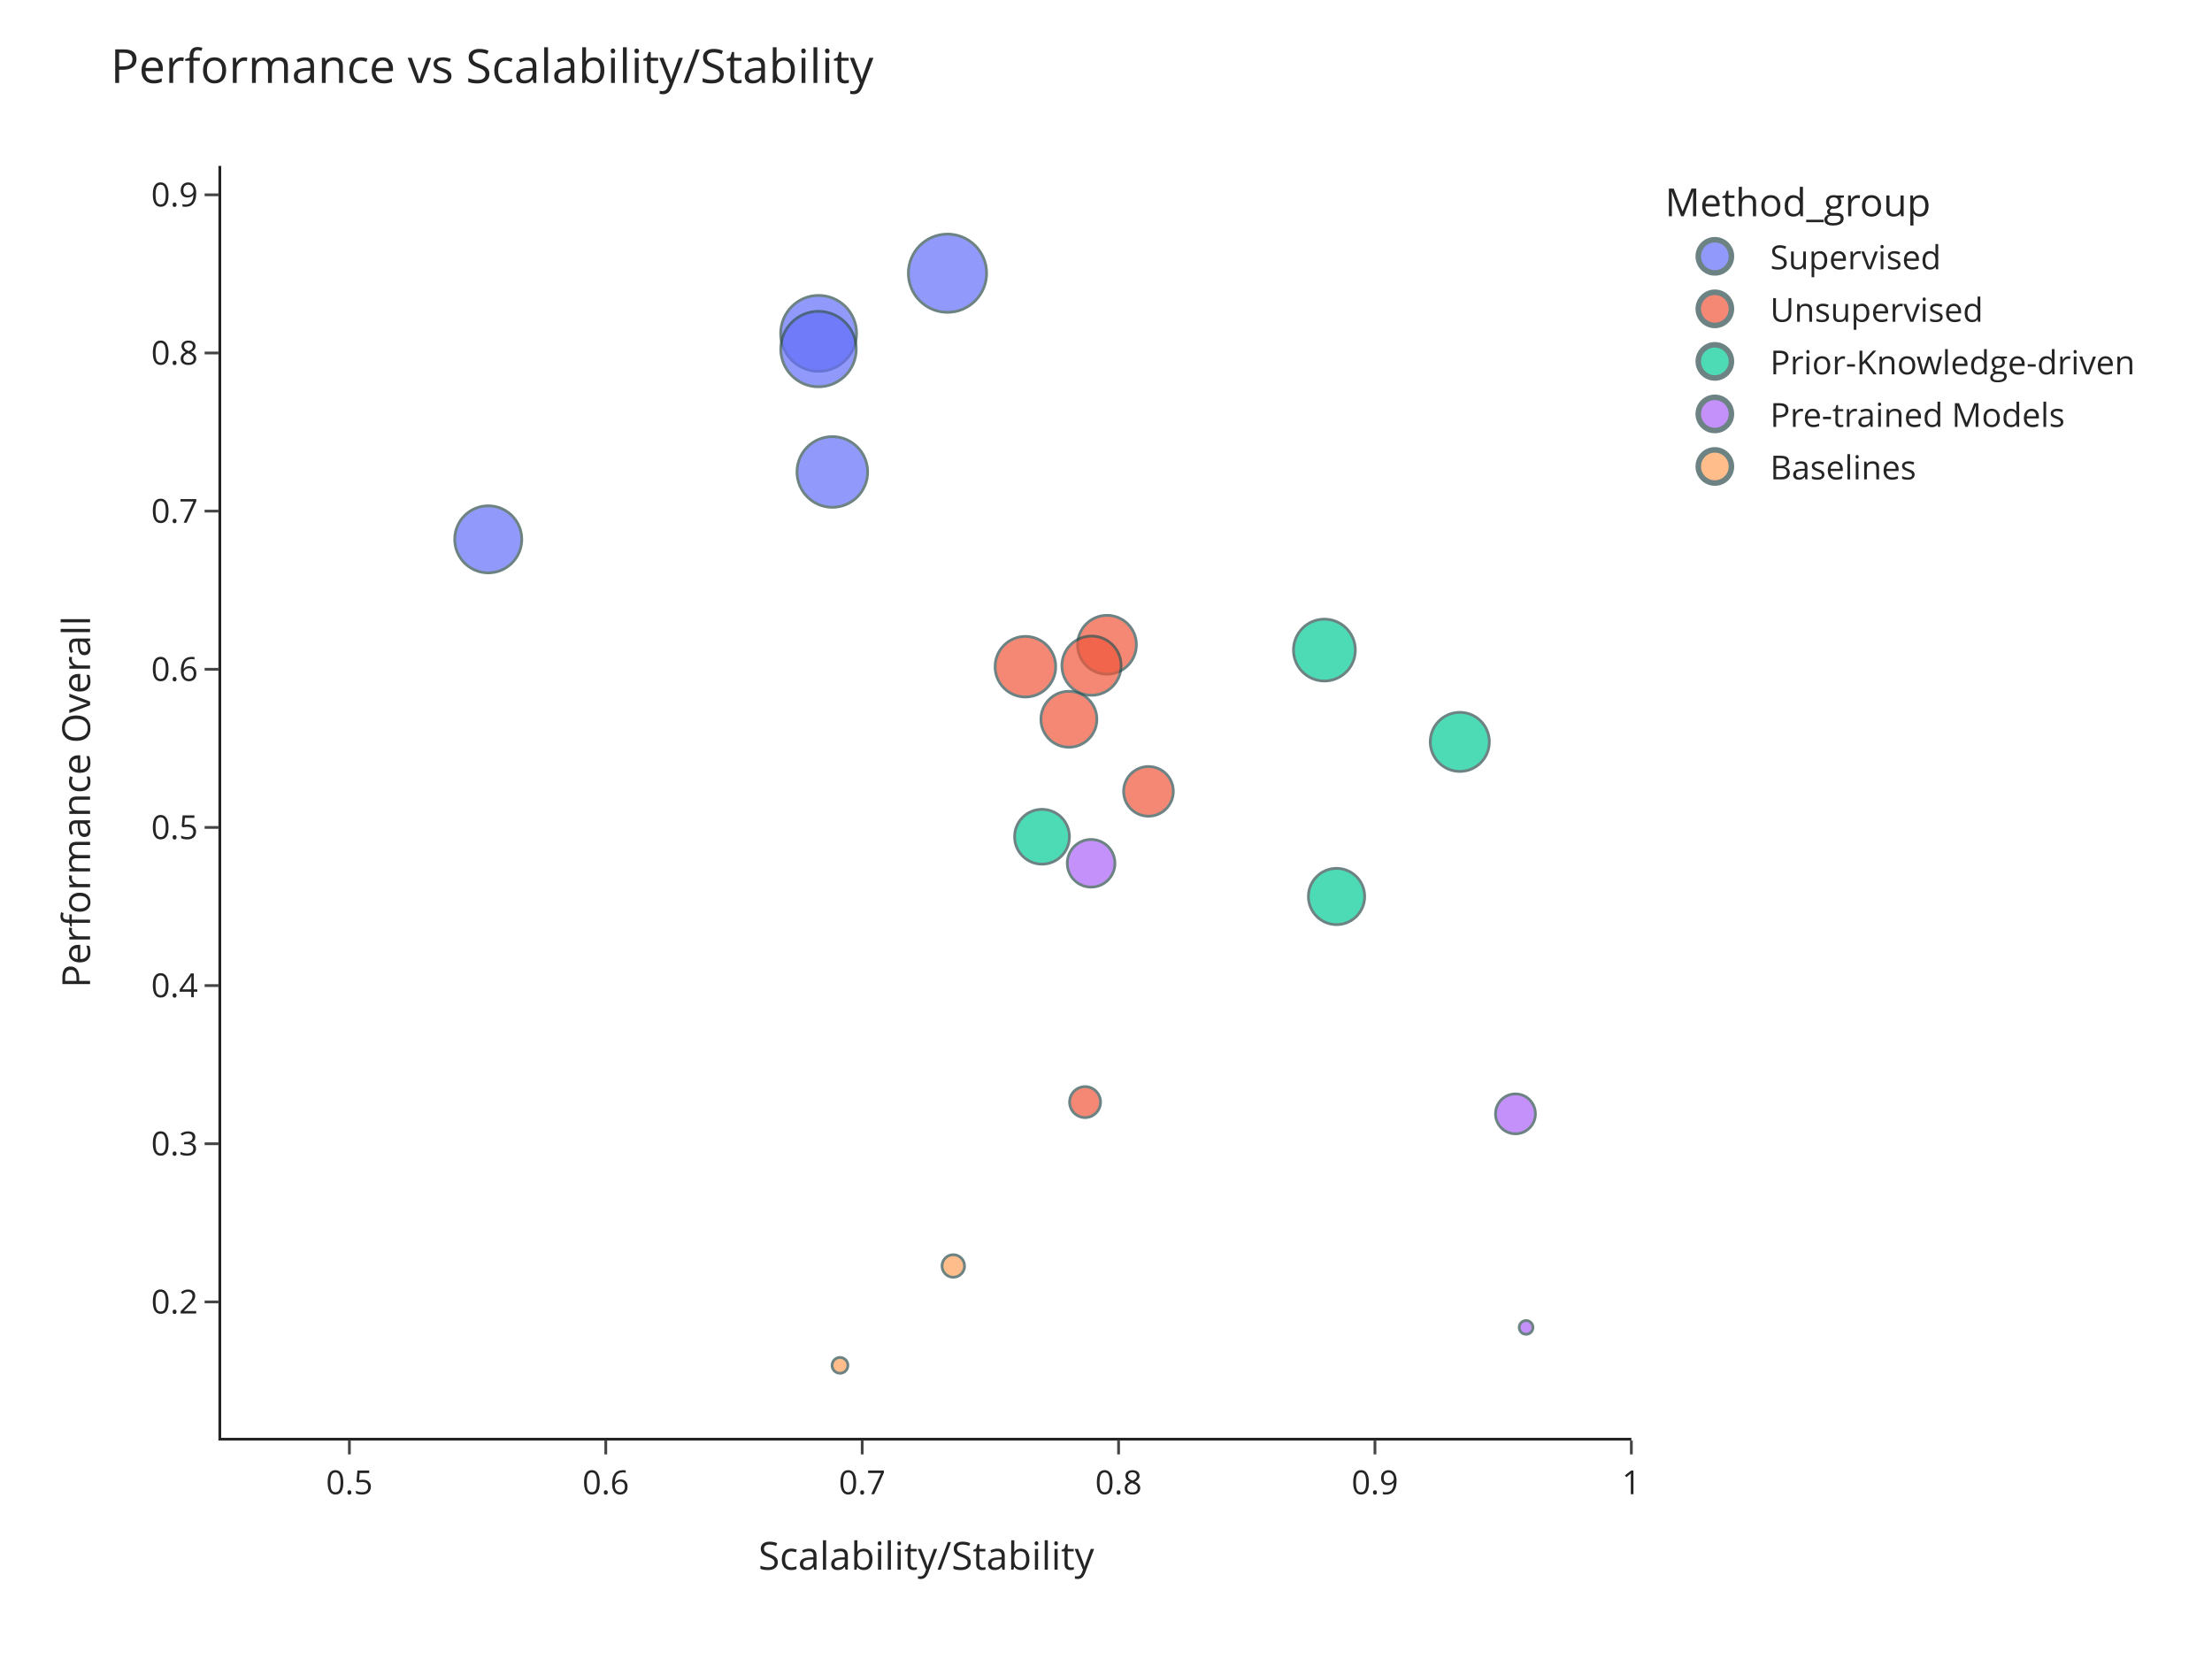
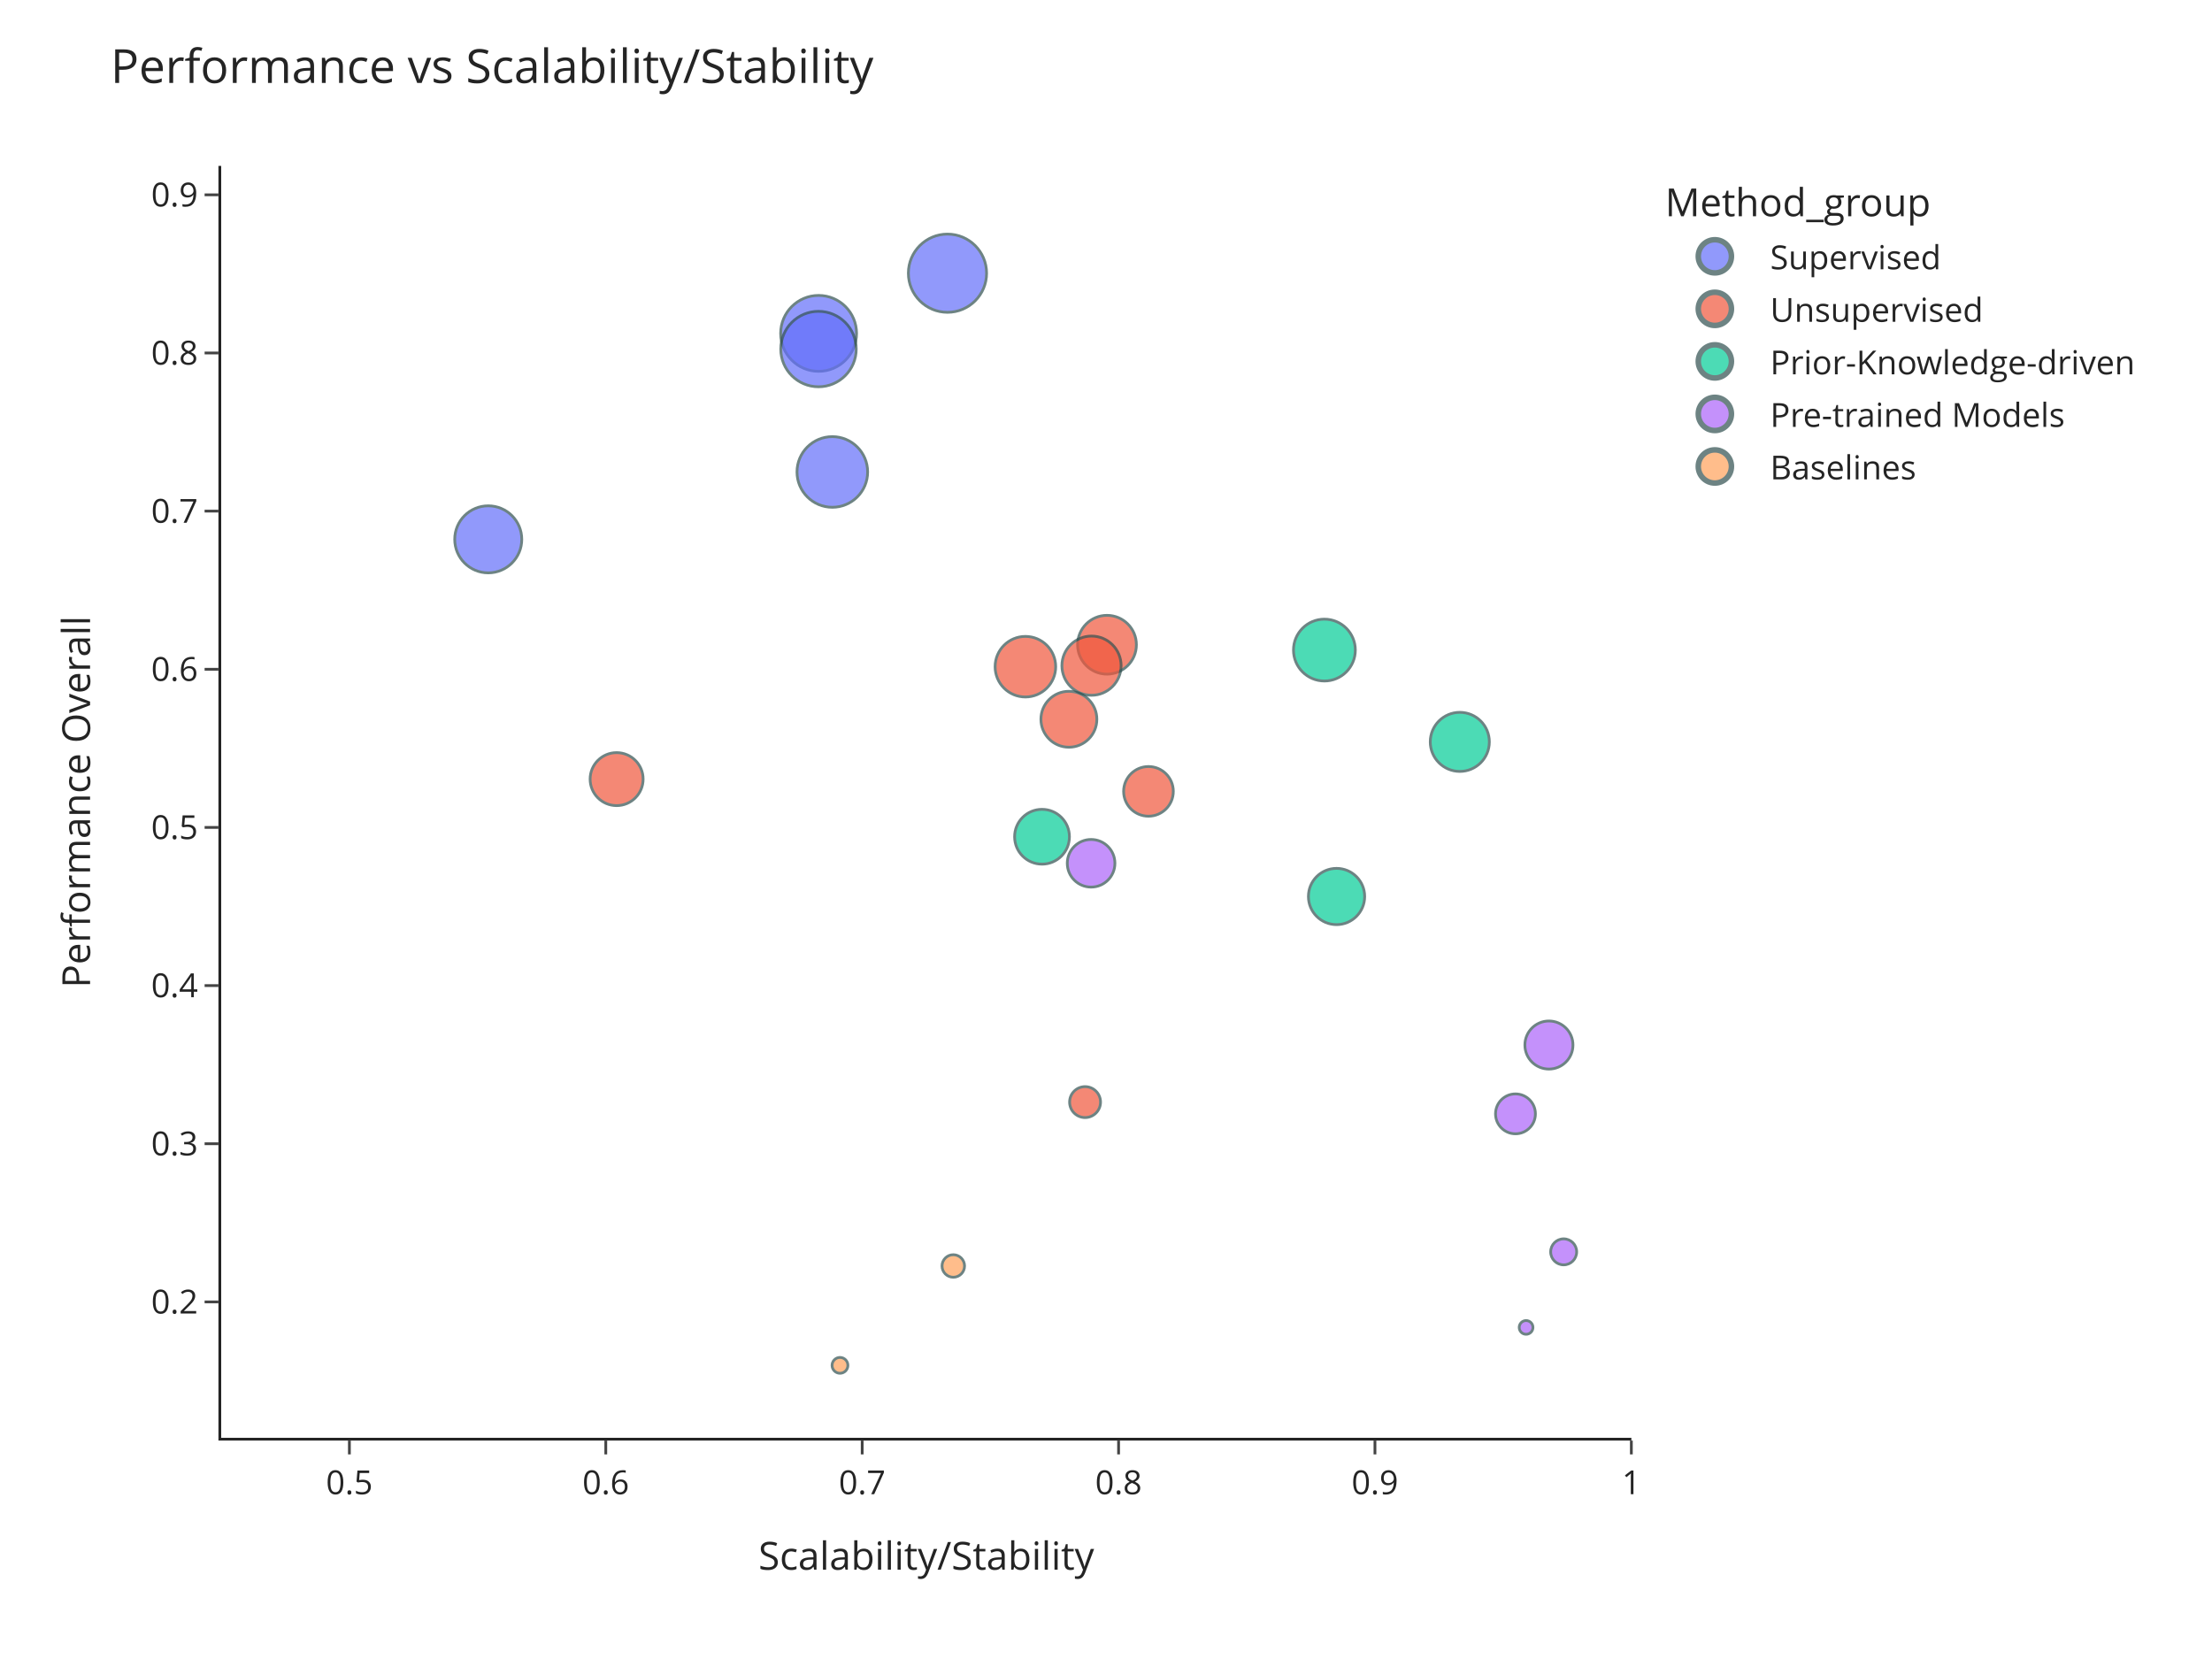
<svg xmlns="http://www.w3.org/2000/svg" class="main-svg" width="1600" height="1200" style="" viewBox="0 0 800 600">
  <rect x="0" y="0" width="800" height="600" style="fill: rgb(255, 255, 255); fill-opacity: 1;" />
-   <defs id="defs-c6de80">
+   <defs id="defs-ae05d0">
    <g class="clips">
-       <clipPath id="clipc6de80xyplot" class="plotclip">
+       <clipPath id="clipae05d0xyplot" class="plotclip">
        <rect width="510" height="460" />
      </clipPath>
-       <clipPath class="axesclip" id="clipc6de80x">
+       <clipPath class="axesclip" id="clipae05d0x">
        <rect x="80" y="0" width="510" height="600" />
      </clipPath>
-       <clipPath class="axesclip" id="clipc6de80y">
+       <clipPath class="axesclip" id="clipae05d0y">
        <rect x="0" y="60" width="800" height="460" />
      </clipPath>
-       <clipPath class="axesclip" id="clipc6de80xy">
+       <clipPath class="axesclip" id="clipae05d0xy">
        <rect x="80" y="60" width="510" height="460" />
      </clipPath>
    </g>
    <g class="gradients" />
    <g class="patterns" />
  </defs>
  <g class="bglayer" />
  <g class="layer-below">
    <g class="imagelayer" />
    <g class="shapelayer" />
  </g>
  <g class="cartesianlayer">
    <g class="subplot xy">
      <g class="layer-subplot">
        <g class="shapelayer" />
        <g class="imagelayer" />
      </g>
      <g class="minor-gridlayer">
        <g class="x" />
        <g class="y" />
      </g>
      <g class="gridlayer">
        <g class="x" />
        <g class="y" />
      </g>
      <g class="zerolinelayer" />
      <g class="layer-between">
        <g class="shapelayer" />
        <g class="imagelayer" />
      </g>
      <path class="xlines-below" />
      <path class="ylines-below" />
      <g class="overlines-below" />
      <g class="xaxislayer-below" />
      <g class="yaxislayer-below" />
      <g class="overaxes-below" />
      <g class="overplot">
-         <g class="xy" transform="translate(80,60)" clip-path="url(#clipc6de80xyplot)">
+         <g class="xy" transform="translate(80,60)" clip-path="url(#clipae05d0xyplot)">
          <g class="scatterlayer mlayer">
-             <g class="trace scatter trace0cfb56" style="stroke-miterlimit: 2; opacity: 1;">
+             <g class="trace scatter traceb226e4" style="stroke-miterlimit: 2; opacity: 1;">
              <g class="fills" />
              <g class="errorbars" />
              <g class="lines" />
              <g class="points">
                <path class="point plotly-customdata" transform="translate(262.67,38.81)" d="M14.14,0A14.14,14.14 0 1,1 0,-14.14A14.14,14.14 0 0,1 14.14,0Z" style="opacity: 0.7; stroke-width: 1px; fill: rgb(99, 110, 250); fill-opacity: 1; stroke: rgb(47, 79, 79); stroke-opacity: 1;" />
                <path class="point plotly-customdata" transform="translate(216.06,60.57)" d="M13.72,0A13.72,13.72 0 1,1 0,-13.72A13.72,13.72 0 0,1 13.72,0Z" style="opacity: 0.7; stroke-width: 1px; fill: rgb(99, 110, 250); fill-opacity: 1; stroke: rgb(47, 79, 79); stroke-opacity: 1;" />
                <path class="point plotly-customdata" transform="translate(216.02,66.24)" d="M13.64,0A13.64,13.64 0 1,1 0,-13.64A13.64,13.64 0 0,1 13.64,0Z" style="opacity: 0.7; stroke-width: 1px; fill: rgb(99, 110, 250); fill-opacity: 1; stroke: rgb(47, 79, 79); stroke-opacity: 1;" />
                <path class="point plotly-customdata" transform="translate(221.02,110.69)" d="M12.77,0A12.77,12.77 0 1,1 0,-12.77A12.77,12.77 0 0,1 12.77,0Z" style="opacity: 0.7; stroke-width: 1px; fill: rgb(99, 110, 250); fill-opacity: 1; stroke: rgb(47, 79, 79); stroke-opacity: 1;" />
                <path class="point plotly-customdata" transform="translate(96.58,135.06)" d="M12.12,0A12.12,12.12 0 1,1 0,-12.12A12.12,12.12 0 0,1 12.12,0Z" style="opacity: 0.7; stroke-width: 1px; fill: rgb(99, 110, 250); fill-opacity: 1; stroke: rgb(47, 79, 79); stroke-opacity: 1;" />
              </g>
              <g class="text" />
            </g>
-             <g class="trace scatter trace49ed05" style="stroke-miterlimit: 2; opacity: 1;">
+             <g class="trace scatter trace4cb5d1" style="stroke-miterlimit: 2; opacity: 1;">
              <g class="fills" />
              <g class="errorbars" />
              <g class="lines" />
              <g class="points">
                <path class="point plotly-customdata" transform="translate(320.36,173.18)" d="M10.63,0A10.63,10.63 0 1,1 0,-10.63A10.63,10.63 0 0,1 10.63,0Z" style="opacity: 0.7; stroke-width: 1px; fill: rgb(239, 85, 59); fill-opacity: 1; stroke: rgb(47, 79, 79); stroke-opacity: 1;" />
                <path class="point plotly-customdata" transform="translate(314.76,180.75)" d="M10.7,0A10.7,10.7 0 1,1 0,-10.7A10.7,10.7 0 0,1 10.7,0Z" style="opacity: 0.7; stroke-width: 1px; fill: rgb(239, 85, 59); fill-opacity: 1; stroke: rgb(47, 79, 79); stroke-opacity: 1;" />
                <path class="point plotly-customdata" transform="translate(290.85,181.12)" d="M10.95,0A10.95,10.95 0 1,1 0,-10.95A10.95,10.95 0 0,1 10.95,0Z" style="opacity: 0.7; stroke-width: 1px; fill: rgb(239, 85, 59); fill-opacity: 1; stroke: rgb(47, 79, 79); stroke-opacity: 1;" />
                <path class="point plotly-customdata" transform="translate(306.58,200.13)" d="M10.11,0A10.11,10.11 0 1,1 0,-10.11A10.11,10.11 0 0,1 10.11,0Z" style="opacity: 0.7; stroke-width: 1px; fill: rgb(239, 85, 59); fill-opacity: 1; stroke: rgb(47, 79, 79); stroke-opacity: 1;" />
+                 <path class="point plotly-customdata" transform="translate(143.01,221.78)" d="M9.58,0A9.58,9.58 0 1,1 0,-9.58A9.58,9.58 0 0,1 9.58,0Z" style="opacity: 0.7; stroke-width: 1px; fill: rgb(239, 85, 59); fill-opacity: 1; stroke: rgb(47, 79, 79); stroke-opacity: 1;" />
                <path class="point plotly-customdata" transform="translate(335.36,226.21)" d="M8.98,0A8.98,8.98 0 1,1 0,-8.98A8.98,8.98 0 0,1 8.98,0Z" style="opacity: 0.7; stroke-width: 1px; fill: rgb(239, 85, 59); fill-opacity: 1; stroke: rgb(47, 79, 79); stroke-opacity: 1;" />
                <path class="point plotly-customdata" transform="translate(312.43,338.59)" d="M5.59,0A5.59,5.59 0 1,1 0,-5.59A5.59,5.59 0 0,1 5.59,0Z" style="opacity: 0.7; stroke-width: 1px; fill: rgb(239, 85, 59); fill-opacity: 1; stroke: rgb(47, 79, 79); stroke-opacity: 1;" />
              </g>
              <g class="text" />
            </g>
-             <g class="trace scatter trace0ba67d" style="stroke-miterlimit: 2; opacity: 1;">
+             <g class="trace scatter trace10798f" style="stroke-miterlimit: 2; opacity: 1;">
              <g class="fills" />
              <g class="errorbars" />
              <g class="lines" />
              <g class="points">
                <path class="point plotly-customdata" transform="translate(398.99,175.11)" d="M11.18,0A11.18,11.18 0 1,1 0,-11.18A11.18,11.18 0 0,1 11.18,0Z" style="opacity: 0.7; stroke-width: 1px; fill: rgb(0, 204, 150); fill-opacity: 1; stroke: rgb(47, 79, 79); stroke-opacity: 1;" />
                <path class="point plotly-customdata" transform="translate(447.96,208.31)" d="M10.68,0A10.68,10.68 0 1,1 0,-10.68A10.68,10.68 0 0,1 10.68,0Z" style="opacity: 0.7; stroke-width: 1px; fill: rgb(0, 204, 150); fill-opacity: 1; stroke: rgb(47, 79, 79); stroke-opacity: 1;" />
                <path class="point plotly-customdata" transform="translate(296.86,242.62)" d="M9.91,0A9.91,9.91 0 1,1 0,-9.91A9.91,9.91 0 0,1 9.91,0Z" style="opacity: 0.7; stroke-width: 1px; fill: rgb(0, 204, 150); fill-opacity: 1; stroke: rgb(47, 79, 79); stroke-opacity: 1;" />
                <path class="point plotly-customdata" transform="translate(403.38,264.23)" d="M10.17,0A10.17,10.17 0 1,1 0,-10.17A10.17,10.17 0 0,1 10.17,0Z" style="opacity: 0.7; stroke-width: 1px; fill: rgb(0, 204, 150); fill-opacity: 1; stroke: rgb(47, 79, 79); stroke-opacity: 1;" />
              </g>
              <g class="text" />
            </g>
-             <g class="trace scatter trace3361a5" style="stroke-miterlimit: 2; opacity: 1;">
+             <g class="trace scatter trace11d01a" style="stroke-miterlimit: 2; opacity: 1;">
              <g class="fills" />
              <g class="errorbars" />
              <g class="lines" />
              <g class="points">
                <path class="point plotly-customdata" transform="translate(314.61,252.22)" d="M8.61,0A8.61,8.61 0 1,1 0,-8.61A8.61,8.61 0 0,1 8.61,0Z" style="opacity: 0.7; stroke-width: 1px; fill: rgb(171, 99, 250); fill-opacity: 1; stroke: rgb(47, 79, 79); stroke-opacity: 1;" />
+                 <path class="point plotly-customdata" transform="translate(480.19,317.95)" d="M8.69,0A8.69,8.69 0 1,1 0,-8.69A8.69,8.69 0 0,1 8.69,0Z" style="opacity: 0.7; stroke-width: 1px; fill: rgb(171, 99, 250); fill-opacity: 1; stroke: rgb(47, 79, 79); stroke-opacity: 1;" />
                <path class="point plotly-customdata" transform="translate(468.09,342.84)" d="M7.21,0A7.21,7.21 0 1,1 0,-7.21A7.21,7.21 0 0,1 7.21,0Z" style="opacity: 0.7; stroke-width: 1px; fill: rgb(171, 99, 250); fill-opacity: 1; stroke: rgb(47, 79, 79); stroke-opacity: 1;" />
+                 <path class="point plotly-customdata" transform="translate(485.52,392.75)" d="M4.7,0A4.7,4.7 0 1,1 0,-4.7A4.7,4.7 0 0,1 4.7,0Z" style="opacity: 0.7; stroke-width: 1px; fill: rgb(171, 99, 250); fill-opacity: 1; stroke: rgb(47, 79, 79); stroke-opacity: 1;" />
                <path class="point plotly-customdata" transform="translate(471.93,420.08)" d="M2.48,0A2.48,2.48 0 1,1 0,-2.48A2.48,2.48 0 0,1 2.48,0Z" style="opacity: 0.7; stroke-width: 1px; fill: rgb(171, 99, 250); fill-opacity: 1; stroke: rgb(47, 79, 79); stroke-opacity: 1;" />
              </g>
              <g class="text" />
            </g>
-             <g class="trace scatter tracea06232" style="stroke-miterlimit: 2; opacity: 1;">
+             <g class="trace scatter traceb6bed4" style="stroke-miterlimit: 2; opacity: 1;">
              <g class="fills" />
              <g class="errorbars" />
              <g class="lines" />
              <g class="points">
                <path class="point plotly-customdata" transform="translate(264.77,397.86)" d="M4.07,0A4.07,4.07 0 1,1 0,-4.07A4.07,4.07 0 0,1 4.07,0Z" style="opacity: 0.7; stroke-width: 1px; fill: rgb(255, 161, 90); fill-opacity: 1; stroke: rgb(47, 79, 79); stroke-opacity: 1;" />
                <path class="point plotly-customdata" transform="translate(223.79,433.8)" d="M2.86,0A2.86,2.86 0 1,1 0,-2.86A2.86,2.86 0 0,1 2.86,0Z" style="opacity: 0.7; stroke-width: 1px; fill: rgb(255, 161, 90); fill-opacity: 1; stroke: rgb(47, 79, 79); stroke-opacity: 1;" />
              </g>
              <g class="text" />
            </g>
          </g>
        </g>
      </g>
      <g class="zerolinelayer-above" />
      <path class="xlines-above crisp" d="M79,520.5H590" style="fill: none; stroke-width: 1px; stroke: rgb(36, 36, 36); stroke-opacity: 1;" />
      <path class="ylines-above crisp" d="M79.5,60V520" style="fill: none; stroke-width: 1px; stroke: rgb(36, 36, 36); stroke-opacity: 1;" />
      <g class="overlines-above" />
      <g class="xaxislayer-above">
        <path class="xtick ticks crisp" d="M0,521v5" transform="translate(126.36,0)" style="stroke: rgb(68, 68, 68); stroke-opacity: 1; stroke-width: 1px;" />
        <path class="xtick ticks crisp" d="M0,521v5" transform="translate(219.09,0)" style="stroke: rgb(68, 68, 68); stroke-opacity: 1; stroke-width: 1px;" />
        <path class="xtick ticks crisp" d="M0,521v5" transform="translate(311.82,0)" style="stroke: rgb(68, 68, 68); stroke-opacity: 1; stroke-width: 1px;" />
        <path class="xtick ticks crisp" d="M0,521v5" transform="translate(404.55,0)" style="stroke: rgb(68, 68, 68); stroke-opacity: 1; stroke-width: 1px;" />
        <path class="xtick ticks crisp" d="M0,521v5" transform="translate(497.27,0)" style="stroke: rgb(68, 68, 68); stroke-opacity: 1; stroke-width: 1px;" />
        <path class="xtick ticks crisp" d="M0,521v5" transform="translate(590,0)" style="stroke: rgb(68, 68, 68); stroke-opacity: 1; stroke-width: 1px;" />
        <g class="xtick">
          <text text-anchor="middle" x="0" y="540.4" transform="translate(126.36,0)" style="font-family: 'Open Sans', verdana, arial, sans-serif; font-size: 12px; fill: rgb(36, 36, 36); fill-opacity: 1; white-space: pre;">0.5</text>
        </g>
        <g class="xtick">
          <text text-anchor="middle" x="0" y="540.4" style="font-family: 'Open Sans', verdana, arial, sans-serif; font-size: 12px; fill: rgb(36, 36, 36); fill-opacity: 1; white-space: pre;" transform="translate(219.09,0)">0.6</text>
        </g>
        <g class="xtick">
          <text text-anchor="middle" x="0" y="540.4" style="font-family: 'Open Sans', verdana, arial, sans-serif; font-size: 12px; fill: rgb(36, 36, 36); fill-opacity: 1; white-space: pre;" transform="translate(311.82,0)">0.7</text>
        </g>
        <g class="xtick">
          <text text-anchor="middle" x="0" y="540.4" style="font-family: 'Open Sans', verdana, arial, sans-serif; font-size: 12px; fill: rgb(36, 36, 36); fill-opacity: 1; white-space: pre;" transform="translate(404.55,0)">0.8</text>
        </g>
        <g class="xtick">
          <text text-anchor="middle" x="0" y="540.4" style="font-family: 'Open Sans', verdana, arial, sans-serif; font-size: 12px; fill: rgb(36, 36, 36); fill-opacity: 1; white-space: pre;" transform="translate(497.27,0)">0.9</text>
        </g>
        <g class="xtick">
          <text text-anchor="middle" x="0" y="540.4" style="font-family: 'Open Sans', verdana, arial, sans-serif; font-size: 12px; fill: rgb(36, 36, 36); fill-opacity: 1; white-space: pre;" transform="translate(590,0)">1</text>
        </g>
      </g>
      <g class="yaxislayer-above">
        <path class="ytick ticks crisp" d="M79,0h-5" transform="translate(0,470.85)" style="stroke: rgb(68, 68, 68); stroke-opacity: 1; stroke-width: 1px;" />
        <path class="ytick ticks crisp" d="M79,0h-5" transform="translate(0,413.65)" style="stroke: rgb(68, 68, 68); stroke-opacity: 1; stroke-width: 1px;" />
        <path class="ytick ticks crisp" d="M79,0h-5" transform="translate(0,356.45)" style="stroke: rgb(68, 68, 68); stroke-opacity: 1; stroke-width: 1px;" />
        <path class="ytick ticks crisp" d="M79,0h-5" transform="translate(0,299.25)" style="stroke: rgb(68, 68, 68); stroke-opacity: 1; stroke-width: 1px;" />
        <path class="ytick ticks crisp" d="M79,0h-5" transform="translate(0,242.05)" style="stroke: rgb(68, 68, 68); stroke-opacity: 1; stroke-width: 1px;" />
        <path class="ytick ticks crisp" d="M79,0h-5" transform="translate(0,184.85)" style="stroke: rgb(68, 68, 68); stroke-opacity: 1; stroke-width: 1px;" />
        <path class="ytick ticks crisp" d="M79,0h-5" transform="translate(0,127.66)" style="stroke: rgb(68, 68, 68); stroke-opacity: 1; stroke-width: 1px;" />
        <path class="ytick ticks crisp" d="M79,0h-5" transform="translate(0,70.46)" style="stroke: rgb(68, 68, 68); stroke-opacity: 1; stroke-width: 1px;" />
        <g class="ytick">
          <text text-anchor="end" x="71.6" y="4.2" transform="translate(0,470.85)" style="font-family: 'Open Sans', verdana, arial, sans-serif; font-size: 12px; fill: rgb(36, 36, 36); fill-opacity: 1; white-space: pre;">0.2</text>
        </g>
        <g class="ytick">
          <text text-anchor="end" x="71.6" y="4.2" style="font-family: 'Open Sans', verdana, arial, sans-serif; font-size: 12px; fill: rgb(36, 36, 36); fill-opacity: 1; white-space: pre;" transform="translate(0,413.65)">0.3</text>
        </g>
        <g class="ytick">
          <text text-anchor="end" x="71.6" y="4.2" style="font-family: 'Open Sans', verdana, arial, sans-serif; font-size: 12px; fill: rgb(36, 36, 36); fill-opacity: 1; white-space: pre;" transform="translate(0,356.45)">0.4</text>
        </g>
        <g class="ytick">
          <text text-anchor="end" x="71.6" y="4.2" style="font-family: 'Open Sans', verdana, arial, sans-serif; font-size: 12px; fill: rgb(36, 36, 36); fill-opacity: 1; white-space: pre;" transform="translate(0,299.25)">0.5</text>
        </g>
        <g class="ytick">
          <text text-anchor="end" x="71.6" y="4.2" style="font-family: 'Open Sans', verdana, arial, sans-serif; font-size: 12px; fill: rgb(36, 36, 36); fill-opacity: 1; white-space: pre;" transform="translate(0,242.05)">0.6</text>
        </g>
        <g class="ytick">
          <text text-anchor="end" x="71.6" y="4.2" style="font-family: 'Open Sans', verdana, arial, sans-serif; font-size: 12px; fill: rgb(36, 36, 36); fill-opacity: 1; white-space: pre;" transform="translate(0,184.85)">0.7</text>
        </g>
        <g class="ytick">
          <text text-anchor="end" x="71.6" y="4.2" style="font-family: 'Open Sans', verdana, arial, sans-serif; font-size: 12px; fill: rgb(36, 36, 36); fill-opacity: 1; white-space: pre;" transform="translate(0,127.66)">0.8</text>
        </g>
        <g class="ytick">
          <text text-anchor="end" x="71.6" y="4.2" style="font-family: 'Open Sans', verdana, arial, sans-serif; font-size: 12px; fill: rgb(36, 36, 36); fill-opacity: 1; white-space: pre;" transform="translate(0,70.46)">0.9</text>
        </g>
      </g>
      <g class="overaxes-above" />
    </g>
  </g>
  <g class="polarlayer" />
  <g class="smithlayer" />
  <g class="ternarylayer" />
  <g class="geolayer" />
  <g class="funnelarealayer" />
  <g class="pielayer" />
  <g class="iciclelayer" />
  <g class="treemaplayer" />
  <g class="sunburstlayer" />
  <g class="glimages" />
-   <defs id="topdefs-c6de80">
+   <defs id="topdefs-ae05d0">
    <g class="clips" />
-     <clipPath id="legendc6de80">
+     <clipPath id="legendae05d0">
      <rect width="188" height="124" x="0" y="0" />
    </clipPath>
  </defs>
  <g class="layer-above">
    <g class="imagelayer" />
    <g class="shapelayer" />
  </g>
  <g class="infolayer">
    <g class="legend" pointer-events="all" transform="translate(600.2,60)">
      <rect class="bg" shape-rendering="crispEdges" style="stroke: rgb(68, 68, 68); stroke-opacity: 1; fill: rgb(255, 255, 255); fill-opacity: 1; stroke-width: 0px;" width="188" height="124" x="0" y="0" />
-       <g class="scrollbox" transform="" clip-path="url(#legendc6de80)">
+       <g class="scrollbox" transform="" clip-path="url(#legendae05d0)">
        <text class="legendtitletext" text-anchor="start" x="2" y="18.2" style="font-family: 'Open Sans', verdana, arial, sans-serif; font-size: 14px; fill: rgb(36, 36, 36); fill-opacity: 1; white-space: pre;">Method_group</text>
        <g class="groups" transform="">
          <g class="traces" transform="translate(0,32.7)" style="opacity: 1;">
            <text class="legendtext" text-anchor="start" x="40" y="4.68" style="font-family: 'Open Sans', verdana, arial, sans-serif; font-size: 12px; fill: rgb(36, 36, 36); fill-opacity: 1; white-space: pre;">Supervised</text>
            <g class="layers" style="opacity: 1;">
              <g class="legendfill" />
              <g class="legendlines" />
              <g class="legendsymbols">
                <g class="legendpoints">
                  <path class="scatterpts" transform="translate(20,0)" d="M6,0A6,6 0 1,1 0,-6A6,6 0 0,1 6,0Z" style="opacity: 0.7; stroke-width: 2px; fill: rgb(99, 110, 250); fill-opacity: 1; stroke: rgb(47, 79, 79); stroke-opacity: 1;" />
                </g>
              </g>
            </g>
            <rect class="legendtoggle" x="0" y="-9.5" width="182.031" height="19" style="fill: rgb(0, 0, 0); fill-opacity: 0;" />
          </g>
        </g>
        <g class="groups" transform="">
          <g class="traces" transform="translate(0,51.7)" style="opacity: 1;">
            <text class="legendtext" text-anchor="start" x="40" y="4.68" style="font-family: 'Open Sans', verdana, arial, sans-serif; font-size: 12px; fill: rgb(36, 36, 36); fill-opacity: 1; white-space: pre;">Unsupervised</text>
            <g class="layers" style="opacity: 1;">
              <g class="legendfill" />
              <g class="legendlines" />
              <g class="legendsymbols">
                <g class="legendpoints">
                  <path class="scatterpts" transform="translate(20,0)" d="M6,0A6,6 0 1,1 0,-6A6,6 0 0,1 6,0Z" style="opacity: 0.7; stroke-width: 2px; fill: rgb(239, 85, 59); fill-opacity: 1; stroke: rgb(47, 79, 79); stroke-opacity: 1;" />
                </g>
              </g>
            </g>
            <rect class="legendtoggle" x="0" y="-9.5" width="182.031" height="19" style="fill: rgb(0, 0, 0); fill-opacity: 0;" />
          </g>
        </g>
        <g class="groups" transform="">
          <g class="traces" transform="translate(0,70.7)" style="opacity: 1;">
            <text class="legendtext" text-anchor="start" x="40" y="4.68" style="font-family: 'Open Sans', verdana, arial, sans-serif; font-size: 12px; fill: rgb(36, 36, 36); fill-opacity: 1; white-space: pre;">Prior-Knowledge-driven</text>
            <g class="layers" style="opacity: 1;">
              <g class="legendfill" />
              <g class="legendlines" />
              <g class="legendsymbols">
                <g class="legendpoints">
                  <path class="scatterpts" transform="translate(20,0)" d="M6,0A6,6 0 1,1 0,-6A6,6 0 0,1 6,0Z" style="opacity: 0.7; stroke-width: 2px; fill: rgb(0, 204, 150); fill-opacity: 1; stroke: rgb(47, 79, 79); stroke-opacity: 1;" />
                </g>
              </g>
            </g>
            <rect class="legendtoggle" x="0" y="-9.5" width="182.031" height="19" style="fill: rgb(0, 0, 0); fill-opacity: 0;" />
          </g>
        </g>
        <g class="groups" transform="">
          <g class="traces" transform="translate(0,89.7)" style="opacity: 1;">
            <text class="legendtext" text-anchor="start" x="40" y="4.68" style="font-family: 'Open Sans', verdana, arial, sans-serif; font-size: 12px; fill: rgb(36, 36, 36); fill-opacity: 1; white-space: pre;">Pre-trained Models</text>
            <g class="layers" style="opacity: 1;">
              <g class="legendfill" />
              <g class="legendlines" />
              <g class="legendsymbols">
                <g class="legendpoints">
                  <path class="scatterpts" transform="translate(20,0)" d="M6,0A6,6 0 1,1 0,-6A6,6 0 0,1 6,0Z" style="opacity: 0.7; stroke-width: 2px; fill: rgb(171, 99, 250); fill-opacity: 1; stroke: rgb(47, 79, 79); stroke-opacity: 1;" />
                </g>
              </g>
            </g>
            <rect class="legendtoggle" x="0" y="-9.5" width="182.031" height="19" style="fill: rgb(0, 0, 0); fill-opacity: 0;" />
          </g>
        </g>
        <g class="groups" transform="">
          <g class="traces" transform="translate(0,108.7)" style="opacity: 1;">
            <text class="legendtext" text-anchor="start" x="40" y="4.68" style="font-family: 'Open Sans', verdana, arial, sans-serif; font-size: 12px; fill: rgb(36, 36, 36); fill-opacity: 1; white-space: pre;">Baselines</text>
            <g class="layers" style="opacity: 1;">
              <g class="legendfill" />
              <g class="legendlines" />
              <g class="legendsymbols">
                <g class="legendpoints">
                  <path class="scatterpts" transform="translate(20,0)" d="M6,0A6,6 0 1,1 0,-6A6,6 0 0,1 6,0Z" style="opacity: 0.7; stroke-width: 2px; fill: rgb(255, 161, 90); fill-opacity: 1; stroke: rgb(47, 79, 79); stroke-opacity: 1;" />
                </g>
              </g>
            </g>
            <rect class="legendtoggle" x="0" y="-9.5" width="182.031" height="19" style="fill: rgb(0, 0, 0); fill-opacity: 0;" />
          </g>
        </g>
      </g>
      <rect class="scrollbar" rx="20" ry="3" width="0" height="0" style="fill: rgb(128, 139, 164); fill-opacity: 1;" x="0" y="0" />
    </g>
    <g class="g-gtitle">
      <text class="gtitle" x="40" y="30" text-anchor="start" dy="0em" style="opacity: 1; font-family: 'Open Sans', verdana, arial, sans-serif; font-size: 17px; fill: rgb(36, 36, 36); fill-opacity: 1; white-space: pre;">Performance vs Scalability/Stability</text>
    </g>
    <g class="g-xtitle">
      <text class="xtitle" x="335" y="567.7" text-anchor="middle" style="opacity: 1; font-family: 'Open Sans', verdana, arial, sans-serif; font-size: 14px; fill: rgb(36, 36, 36); fill-opacity: 1; white-space: pre;">Scalability/Stability</text>
    </g>
    <g class="g-ytitle">
      <text class="ytitle" transform="rotate(-90,32.57461,290)" x="32.575" y="290" text-anchor="middle" style="opacity: 1; font-family: 'Open Sans', verdana, arial, sans-serif; font-size: 14px; fill: rgb(36, 36, 36); fill-opacity: 1; white-space: pre;">Performance Overall</text>
    </g>
  </g>
</svg>
